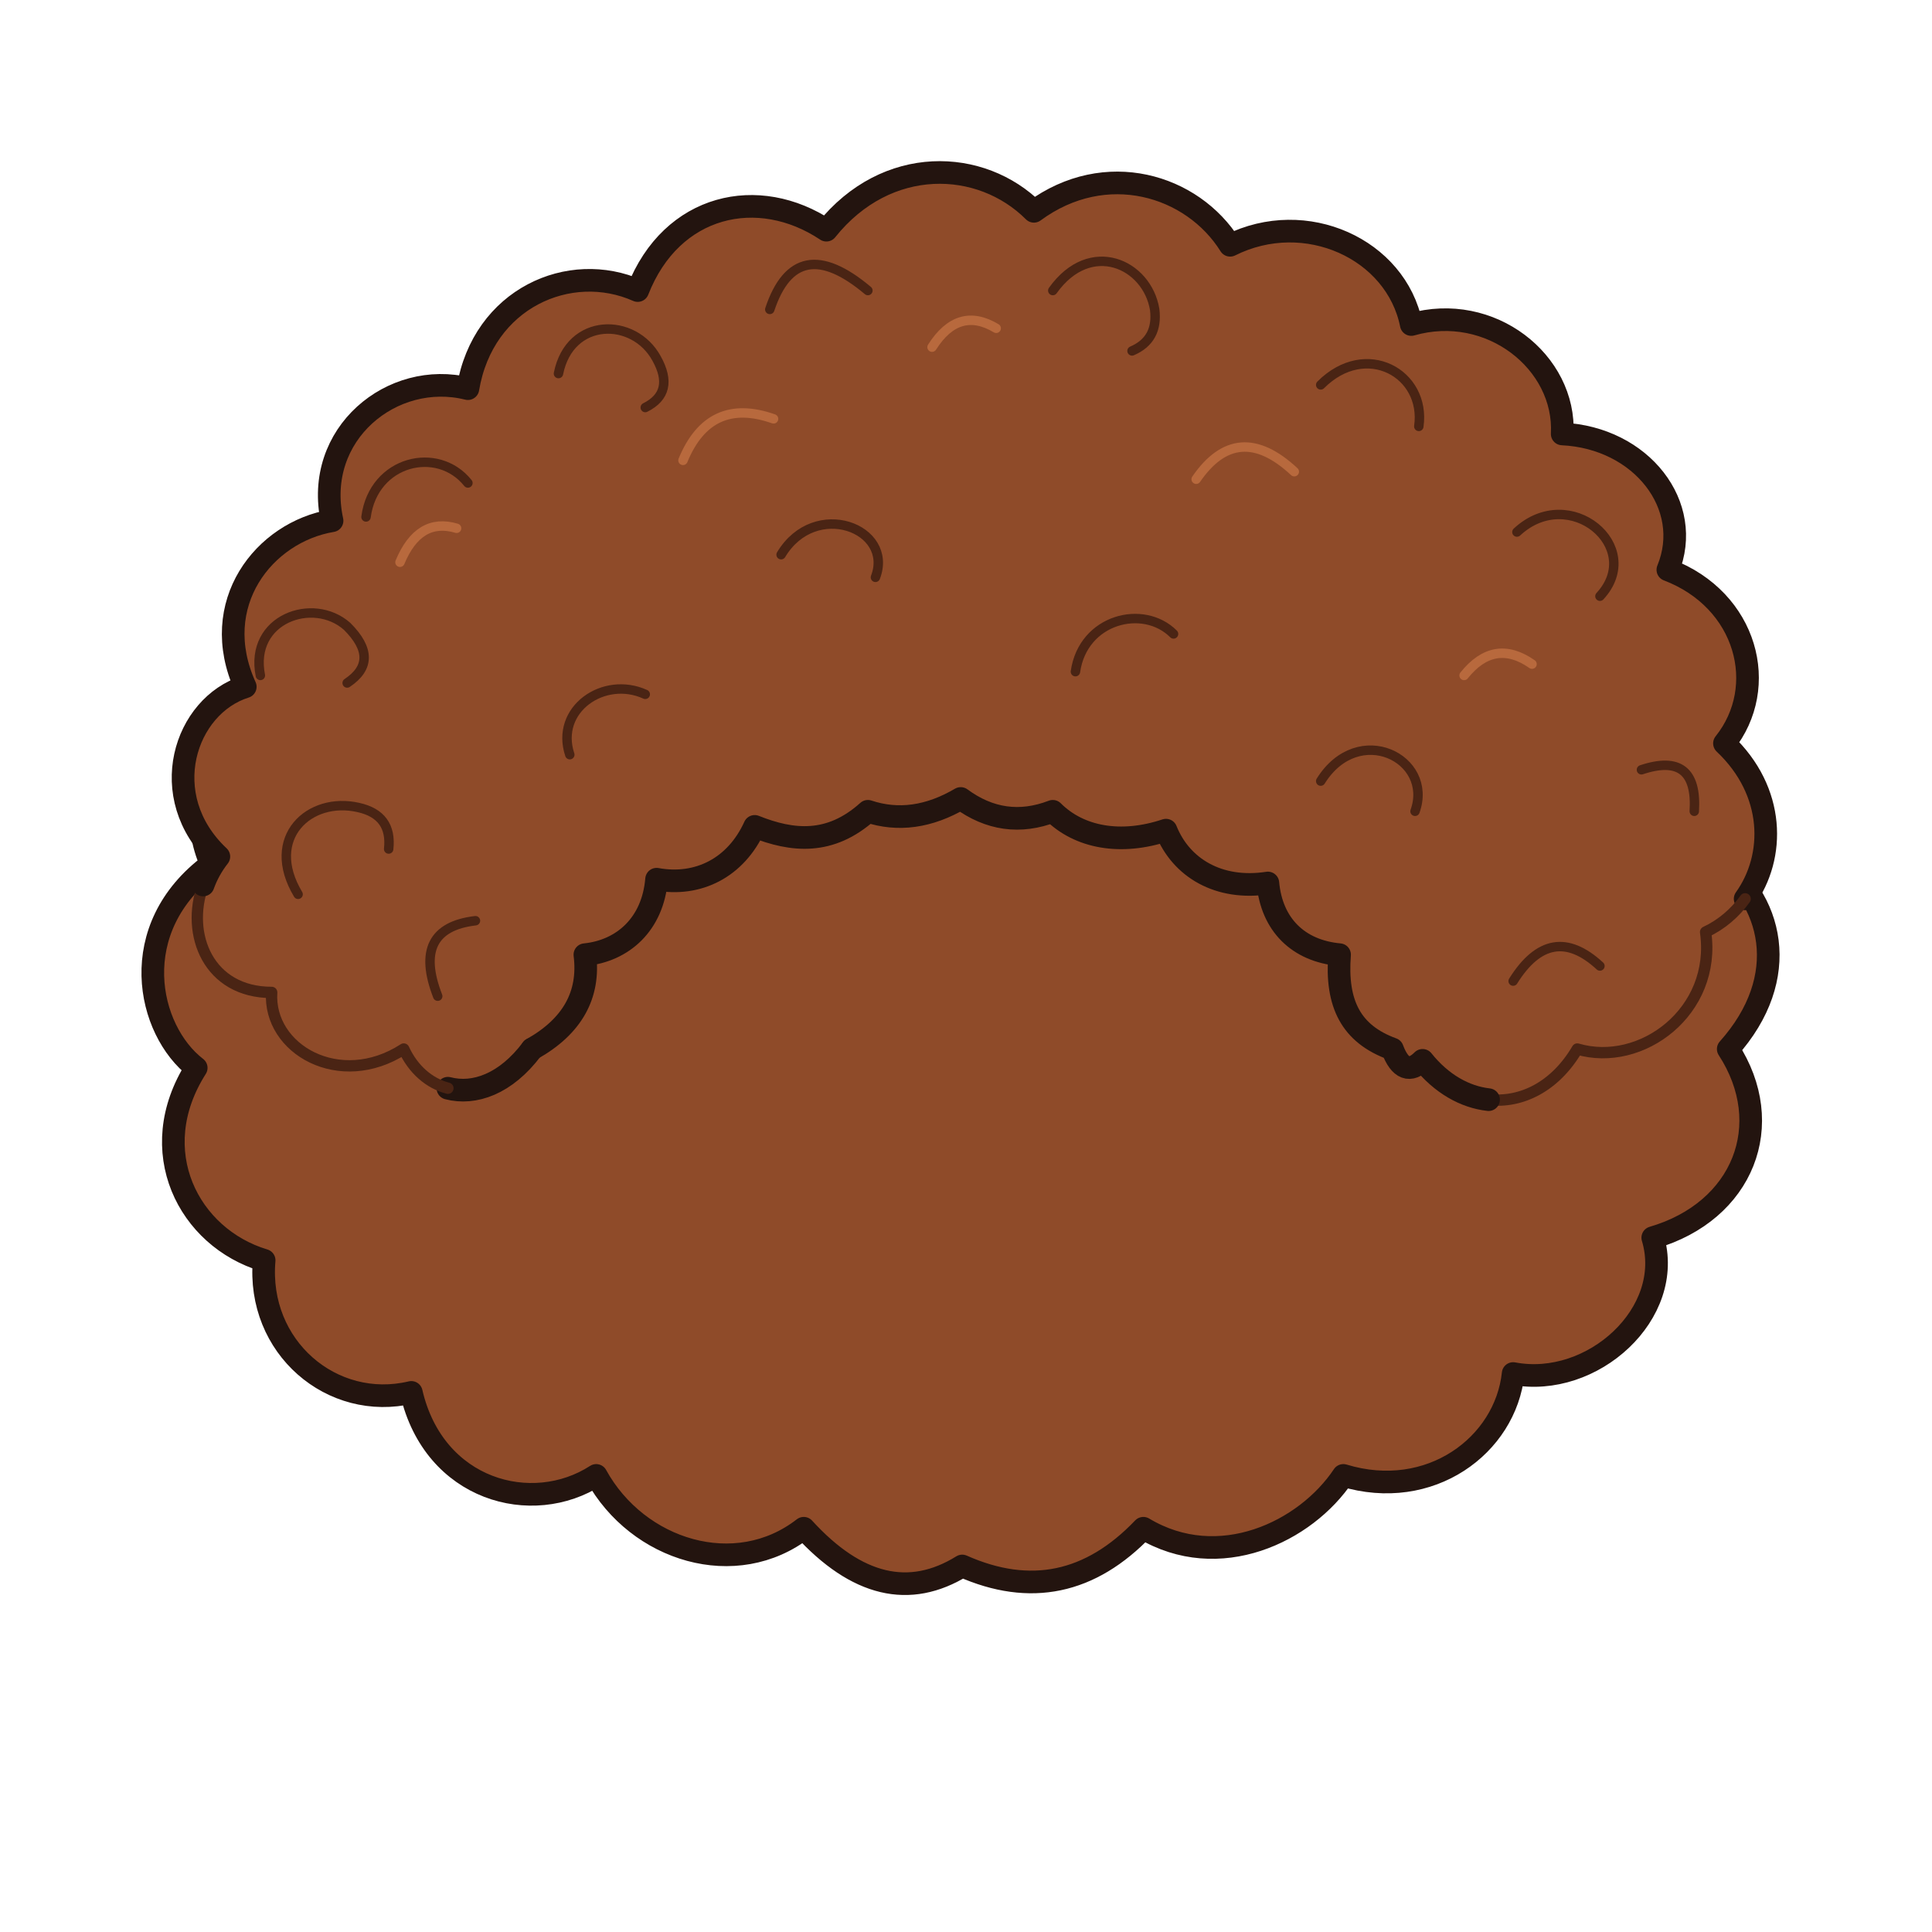
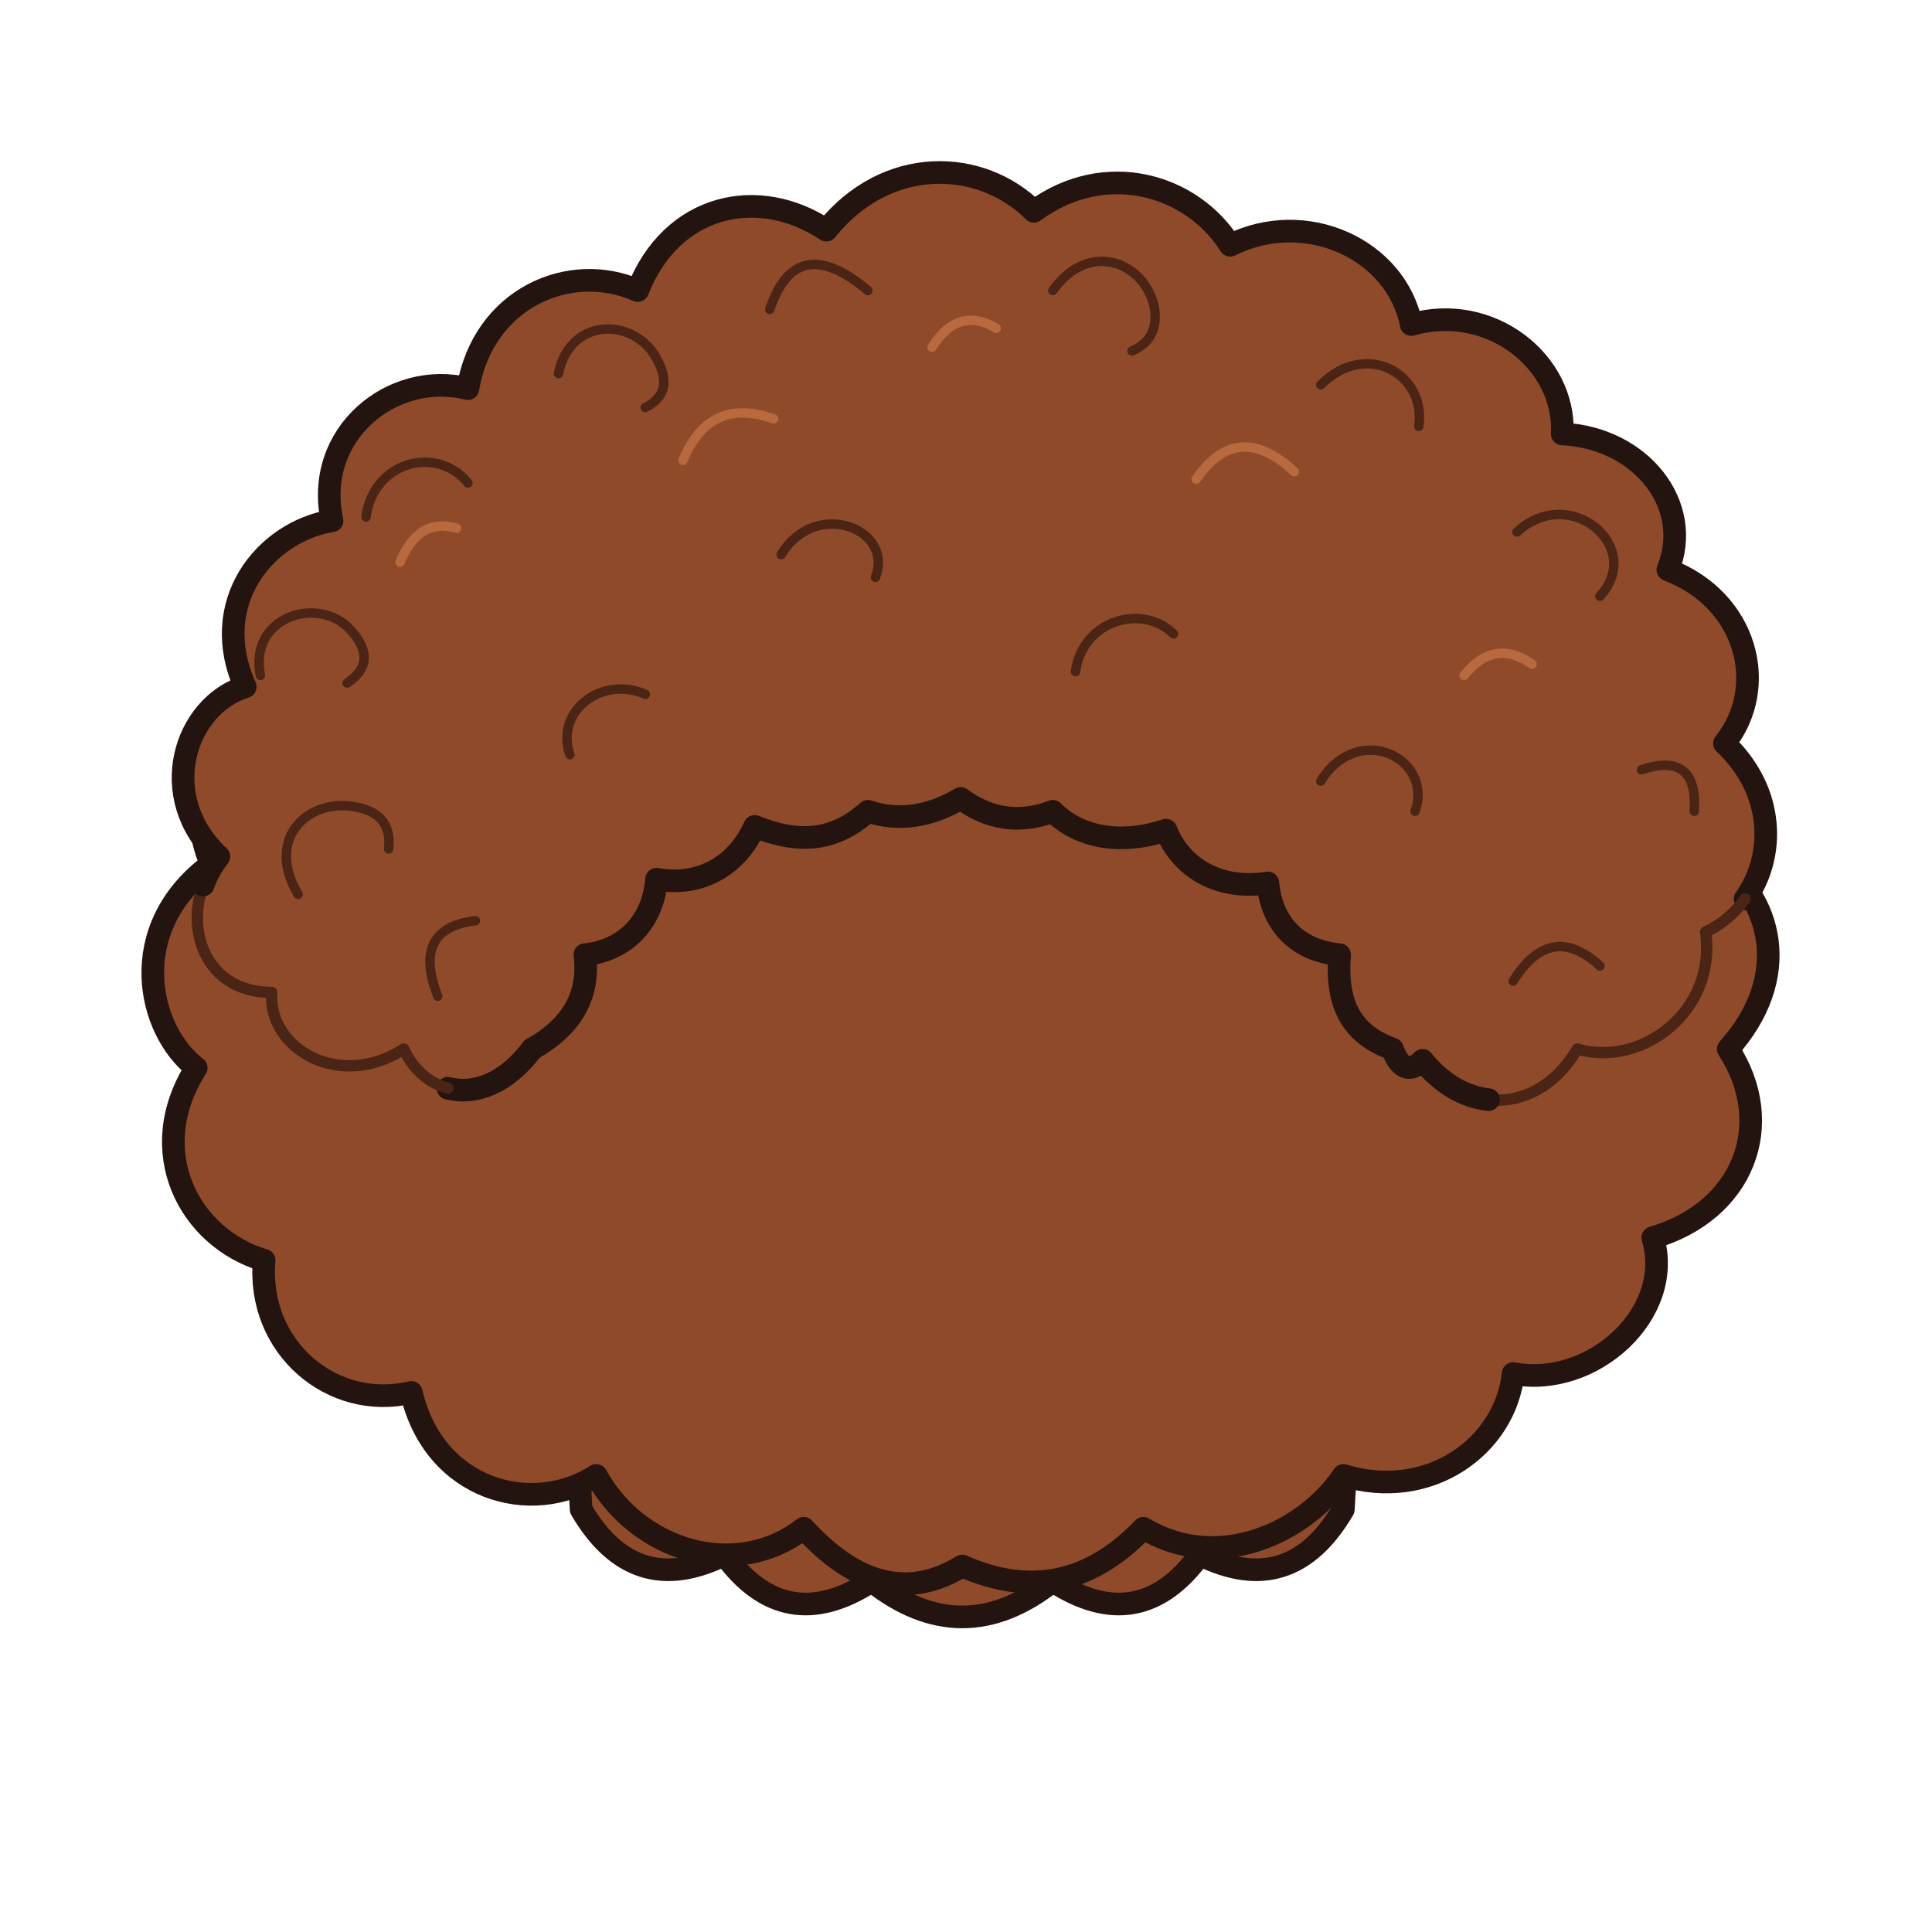
<svg xmlns="http://www.w3.org/2000/svg" viewBox="0 0 512 512" width="512" height="512" data-length="medium" data-type="coily" data-softened="1">
  <g id="hair_back" fill="#8f4b29" stroke="#23140f" stroke-width="6" stroke-linejoin="round">
+     <path d="M150 330 L360 330 L356 400 Q342 424 318 412 Q302 434 279 419 Q255 438 231 419 Q208 434 192 412 Q168 424 154 400 Z" />
    <path d="M255 103C174 90 108 139 89 183C64 180 46 207 56 229C33 246 39 273 52 283C38 305 50 328 70 334C68 357 88 374 109 369C115 395 141 402 158 391C169 411 195 419 213 405Q234 428 255 415Q282 427 303 405C323 417 346 406 356 391C379 398 399 383 401 364C422 368 444 348 438 328C462 321 471 298 458 278C475 259 470 238 454 227C463 201 443 182 423 184C401 125 325 89 255 103Z" />
  </g>
  <g id="hair_base" fill="#8f4b29" stroke="#23140f" stroke-width="6" stroke-linejoin="round">
    <path d="M141 278C129 294 113 291 107 278C90 289 71 278 72 263C52 263 47 241 58 227C41 211 49 187 65 182C55 160 70 141 88 138C83 115 104 98 124 103C128 79 151 69 169 77C178 54 201 49 219 61C235 41 260 42 274 56C293 42 316 49 326 65C346 55 370 66 374 86C395 80 415 96 414 115C435 116 449 134 442 151C463 159 469 182 457 197C475 214 469 239 452 247C455 268 435 283 418 278C408 295 389 296 377 281Q372 286 369 278C358 274 354 266 355 253C344 252 337 245 336 234C323 236 313 230 309 220C297 224 286 222 279 215Q266 220 254.6 211.6Q242 219 230 215C220 224 210 223 200 219C195 230 185 235 174 233C173 245 165 252 155 253Q157 269 141 278Z" stroke="none" />
    <path fill="none" stroke="#23140f" stroke-width="6" stroke-linejoin="round" stroke-linecap="round" d="M141 278 C134 287.33 125.64 290.2 118.7 288.39" />
    <path fill="none" stroke="#4a2414" stroke-width="3" stroke-linejoin="round" stroke-linecap="round" d="M118.7 288.39 C113.74 287.1 109.5 283.42 107 278 C90 289 71 278 72 263 C55.33 263 49.08 247.72 53.83 234.53" />
    <path fill="none" stroke="#23140f" stroke-width="6" stroke-linejoin="round" stroke-linecap="round" d="M53.83 234.53 C54.78 231.89 56.17 229.33 58 227 C41 211 49 187 65 182 C55 160 70 141 88 138 C83 115 104 98 124 103 C128 79 151 69 169 77 C178 54 201 49 219 61 C235 41 260 42 274 56 C293 42 316 49 326 65 C346 55 370 66 374 86 C395 80 415 96 414 115 C435 116 449 134 442 151 C463 159 469 182 457 197 C470.5 209.75 470.5 227 462.48 238.2" />
    <path fill="none" stroke="#4a2414" stroke-width="3" stroke-linejoin="round" stroke-linecap="round" d="M462.48 238.2 C459.81 241.94 456.25 245 452 247 C455 268 435 283 418 278 C412.17 287.92 403.27 292.39 394.49 291.42" />
    <path fill="none" stroke="#23140f" stroke-width="6" stroke-linejoin="round" stroke-linecap="round" d="M394.49 291.42 C388.22 290.72 382 287.25 377 281 Q372 286 369 278 C358 274 354 266 355 253 C344 252 337 245 336 234 C323 236 313 230 309 220 C297 224 286 222 279 215 Q266 220 254.6 211.6 Q242 219 230 215 C220 224 210 223 200 219 C195 230 185 235 174 233 C173 245 165 252 155 253 Q157 269 141 278" />
  </g>
  <g id="hair_bangs" fill="#8f4b29" stroke="#23140f" stroke-width="6" stroke-linejoin="round">

  </g>
  <g id="hair_lines" fill="none" stroke-width="2.5" stroke-linecap="round" stroke-linejoin="round">
    <path stroke="#4a2414" d="M69 179C66 164 83 158 92 166Q101 175 92 181 M97 137C99 122 116 118 124 128 M148 99C151 84 168 84 174 95Q179 104 171 108 M204 82Q211 61 230 77 M279 77C289 63 304 70 306 82Q307 90 300 93 M350 102C362 90 378 99 376 113 M402 141C416 128 436 145 424 158 M435 204Q450 199 449 215 M79 237C70 222 82 211 95 214Q104 216 103 225 M116 264Q109 246 126 244 M151 200C147 188 160 179 171 184 M207 147C216 132 237 140 232 153 M285 178C287 164 303 160 311 168 M350 207C360 191 380 201 375 215 M401 260Q411 244 424 256" />
    <path stroke="#b8693d" d="M106 149Q111 137 121 140 M181 122Q188 105 205 111 M247 92Q254 81 264 87 M317 127Q328 111 343 125 M388 179Q396 169 406 176" />
  </g>
</svg>
